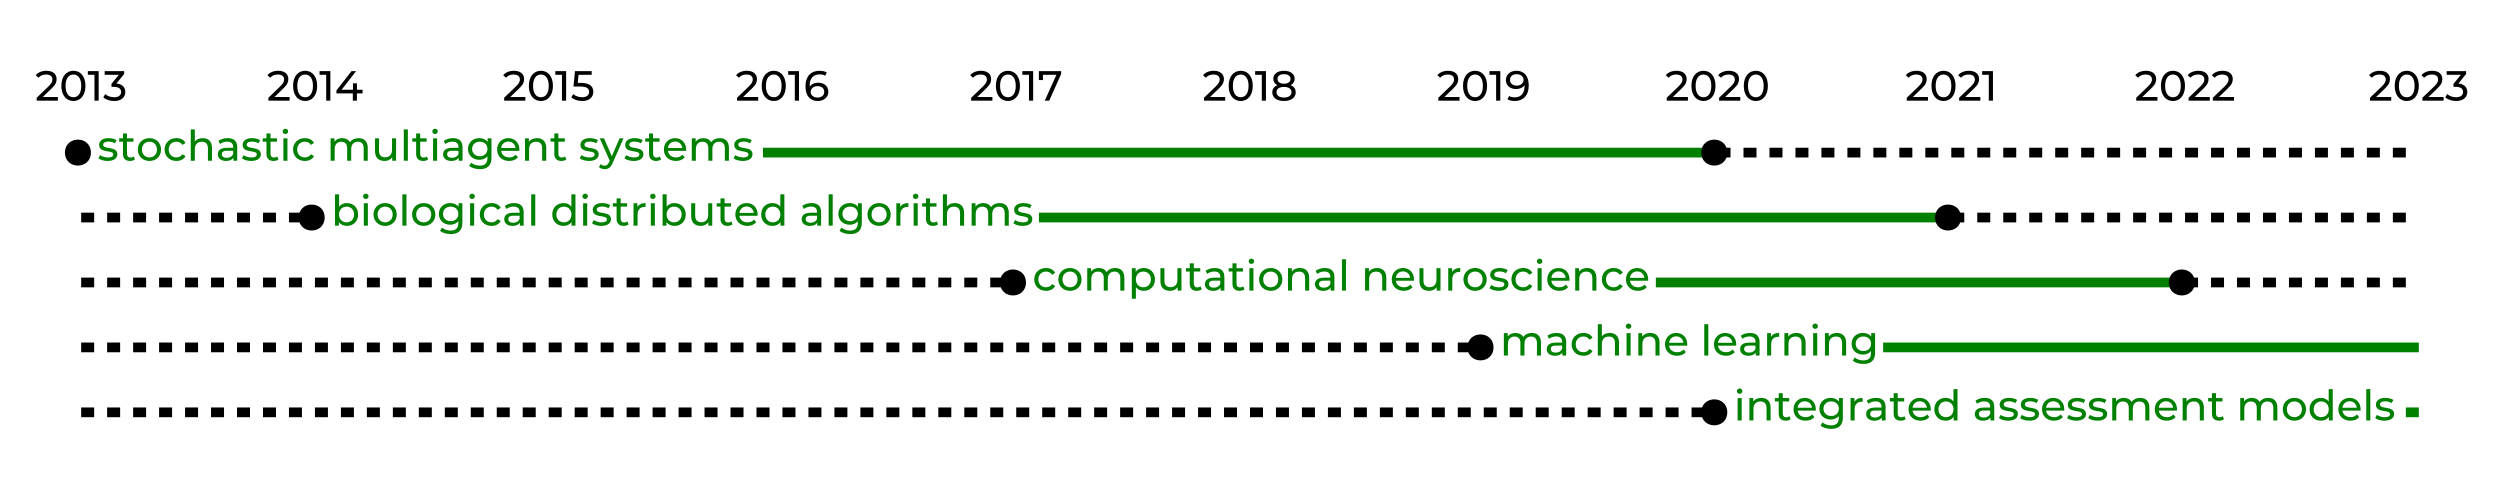
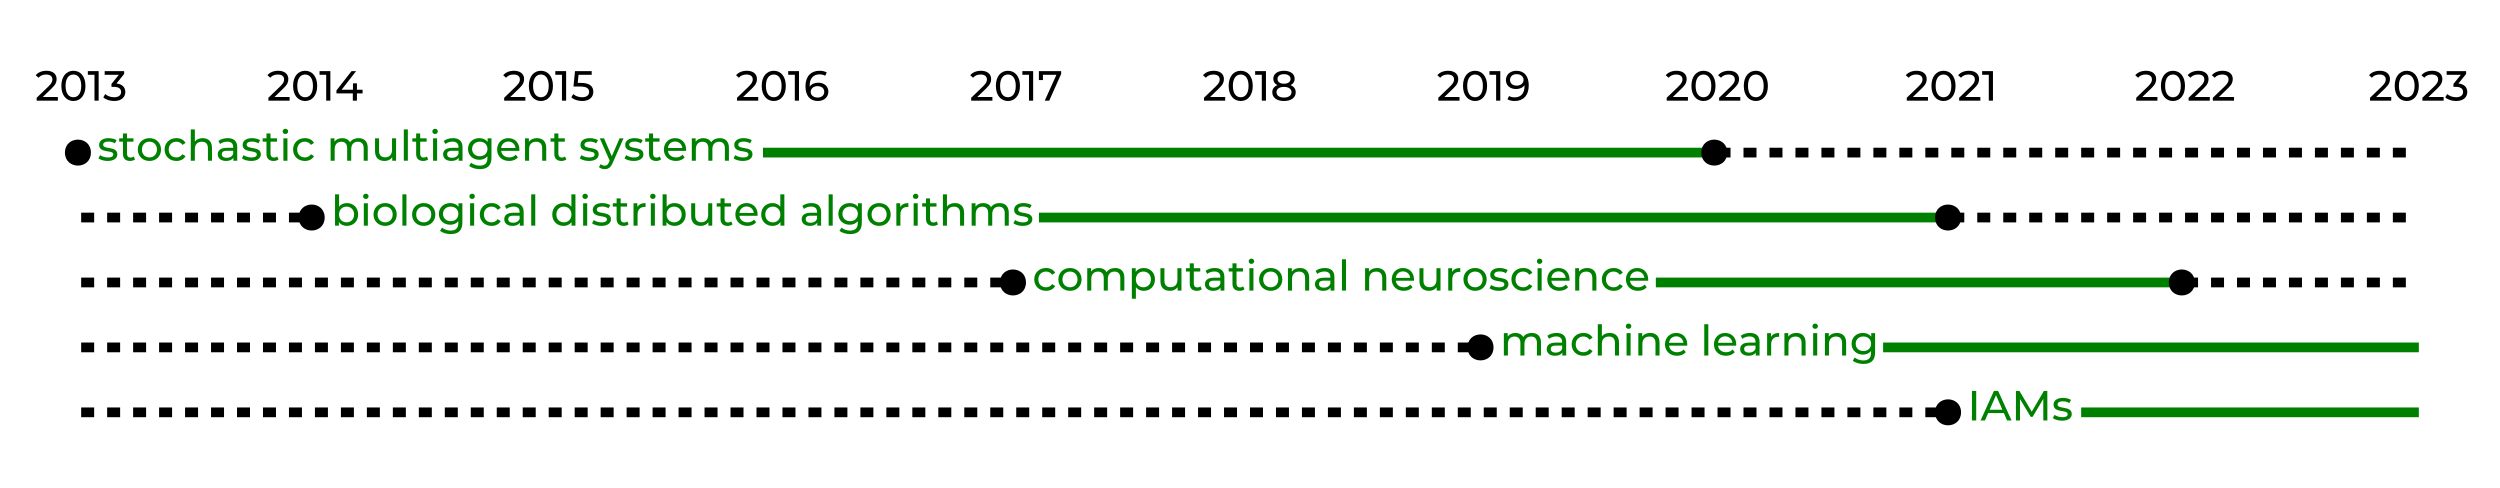
<svg xmlns="http://www.w3.org/2000/svg" xmlns:xlink="http://www.w3.org/1999/xlink" width="770pt" height="150pt" viewBox="0 0 770 150" version="1.1">
  <defs>
    <g>
      <symbol overflow="visible" id="glyph0-0">
        <path style="stroke:none;" d="M 7.109 0 L 7.109 -9.094 L 0.516 -9.094 L 0.516 0 Z M 1.562 -8.188 L 6.078 -8.188 L 6.078 -0.906 L 1.562 -0.906 Z M 1.562 -8.188 " />
      </symbol>
      <symbol overflow="visible" id="glyph0-1">
        <path style="stroke:none;" d="M 5.141 -3.812 C 6.375 -4.984 6.625 -5.781 6.625 -6.672 C 6.625 -8.234 5.406 -9.203 3.516 -9.203 C 2.094 -9.203 0.891 -8.703 0.188 -7.828 L 1.062 -7.062 C 1.625 -7.734 2.422 -8.047 3.391 -8.047 C 4.672 -8.047 5.328 -7.469 5.328 -6.531 C 5.328 -5.969 5.141 -5.391 4.188 -4.453 L 0.484 -0.891 L 0.484 0 L 7.016 0 L 7.016 -1.125 L 2.359 -1.125 Z M 5.141 -3.812 " />
      </symbol>
      <symbol overflow="visible" id="glyph0-2">
        <path style="stroke:none;" d="M 4.344 0.109 C 6.469 0.109 8.047 -1.594 8.047 -4.547 C 8.047 -7.516 6.469 -9.203 4.344 -9.203 C 2.203 -9.203 0.625 -7.516 0.625 -4.547 C 0.625 -1.594 2.203 0.109 4.344 0.109 Z M 4.344 -1.047 C 2.906 -1.047 1.922 -2.219 1.922 -4.547 C 1.922 -6.875 2.906 -8.047 4.344 -8.047 C 5.766 -8.047 6.75 -6.875 6.75 -4.547 C 6.75 -2.219 5.766 -1.047 4.344 -1.047 Z M 4.344 -1.047 " />
      </symbol>
      <symbol overflow="visible" id="glyph0-3">
        <path style="stroke:none;" d="M 0.109 -7.969 L 2.156 -7.969 L 2.156 0 L 3.438 0 L 3.438 -9.094 L 0.109 -9.094 Z M 0.109 -7.969 " />
      </symbol>
      <symbol overflow="visible" id="glyph0-4">
        <path style="stroke:none;" d="M 6.484 -8.219 L 6.484 -9.094 L 0.484 -9.094 L 0.484 -7.969 L 4.859 -7.969 L 2.578 -5.156 L 2.578 -4.25 L 3.297 -4.25 C 4.859 -4.25 5.547 -3.625 5.547 -2.672 C 5.547 -1.672 4.766 -1.047 3.406 -1.047 C 2.281 -1.047 1.281 -1.453 0.656 -2.031 L 0.062 -1 C 0.828 -0.312 2.109 0.109 3.406 0.109 C 5.719 0.109 6.844 -1.141 6.844 -2.672 C 6.844 -4.078 5.922 -5.109 4.109 -5.281 Z M 6.484 -8.219 " />
      </symbol>
      <symbol overflow="visible" id="glyph0-5">
        <path style="stroke:none;" d="M 6.812 -3.359 L 6.812 -5.328 L 5.594 -5.328 L 5.594 -3.359 L 2.094 -3.359 L 6.547 -9.094 L 5.141 -9.094 L 0.5 -3.141 L 0.5 -2.234 L 5.547 -2.234 L 5.547 0 L 6.812 0 L 6.812 -2.234 L 8.547 -2.234 L 8.547 -3.359 Z M 6.812 -3.359 " />
      </symbol>
      <symbol overflow="visible" id="glyph0-6">
        <path style="stroke:none;" d="M 2.203 -5.469 L 2.453 -7.969 L 6.5 -7.969 L 6.5 -9.094 L 1.359 -9.094 L 0.891 -4.344 L 2.953 -4.344 C 5.062 -4.344 5.703 -3.703 5.703 -2.672 C 5.703 -1.688 4.922 -1.047 3.547 -1.047 C 2.438 -1.047 1.438 -1.453 0.812 -2.031 L 0.219 -1 C 1 -0.312 2.281 0.109 3.562 0.109 C 5.891 0.109 7 -1.156 7 -2.734 C 7 -4.344 5.938 -5.469 3.219 -5.469 Z M 2.203 -5.469 " />
      </symbol>
      <symbol overflow="visible" id="glyph0-7">
        <path style="stroke:none;" d="M 4.547 -5.531 C 3.422 -5.531 2.453 -5.109 1.938 -4.328 C 1.922 -4.453 1.922 -4.547 1.922 -4.656 C 1.922 -6.922 3.109 -8.094 4.953 -8.094 C 5.609 -8.094 6.234 -7.969 6.688 -7.656 L 7.188 -8.672 C 6.609 -9.031 5.781 -9.203 4.922 -9.203 C 2.375 -9.203 0.625 -7.547 0.625 -4.438 C 0.625 -1.531 2 0.109 4.453 0.109 C 6.25 0.109 7.672 -1.016 7.672 -2.766 C 7.672 -4.453 6.359 -5.531 4.547 -5.531 Z M 4.391 -0.953 C 2.984 -0.953 2.234 -1.766 2.234 -2.703 C 2.234 -3.703 3.094 -4.469 4.328 -4.469 C 5.609 -4.469 6.406 -3.781 6.406 -2.719 C 6.406 -1.641 5.578 -0.953 4.391 -0.953 Z M 4.391 -0.953 " />
      </symbol>
      <symbol overflow="visible" id="glyph0-8">
        <path style="stroke:none;" d="M 0.391 -6.344 L 1.641 -6.344 L 1.641 -7.969 L 5.797 -7.969 L 2.203 0 L 3.578 0 L 7.25 -8.219 L 7.25 -9.094 L 0.391 -9.094 Z M 0.391 -6.344 " />
      </symbol>
      <symbol overflow="visible" id="glyph0-9">
        <path style="stroke:none;" d="M 6.188 -4.766 C 7.016 -5.156 7.469 -5.844 7.469 -6.734 C 7.469 -8.25 6.156 -9.203 4.172 -9.203 C 2.203 -9.203 0.891 -8.25 0.891 -6.734 C 0.891 -5.844 1.344 -5.156 2.172 -4.766 C 1.141 -4.375 0.578 -3.609 0.578 -2.578 C 0.578 -0.922 1.969 0.109 4.172 0.109 C 6.391 0.109 7.797 -0.922 7.797 -2.578 C 7.797 -3.609 7.234 -4.375 6.188 -4.766 Z M 4.172 -8.156 C 5.391 -8.156 6.203 -7.594 6.203 -6.688 C 6.203 -5.781 5.438 -5.219 4.172 -5.219 C 2.922 -5.219 2.188 -5.781 2.188 -6.688 C 2.188 -7.594 2.953 -8.156 4.172 -8.156 Z M 4.172 -0.953 C 2.734 -0.953 1.875 -1.594 1.875 -2.609 C 1.875 -3.609 2.734 -4.234 4.172 -4.234 C 5.609 -4.234 6.5 -3.609 6.5 -2.609 C 6.5 -1.594 5.609 -0.953 4.172 -0.953 Z M 4.172 -0.953 " />
      </symbol>
      <symbol overflow="visible" id="glyph0-10">
        <path style="stroke:none;" d="M 3.578 -9.203 C 1.766 -9.203 0.359 -8.094 0.359 -6.328 C 0.359 -4.656 1.656 -3.578 3.469 -3.578 C 4.609 -3.578 5.562 -3.984 6.094 -4.766 L 6.094 -4.453 C 6.094 -2.172 4.922 -1.016 3.078 -1.016 C 2.422 -1.016 1.812 -1.125 1.328 -1.438 L 0.828 -0.422 C 1.422 -0.062 2.234 0.109 3.094 0.109 C 5.641 0.109 7.391 -1.562 7.391 -4.672 C 7.391 -7.562 6.016 -9.203 3.578 -9.203 Z M 3.688 -4.625 C 2.422 -4.625 1.625 -5.312 1.625 -6.391 C 1.625 -7.469 2.438 -8.156 3.625 -8.156 C 5.047 -8.156 5.797 -7.328 5.797 -6.391 C 5.797 -5.391 4.938 -4.625 3.688 -4.625 Z M 3.688 -4.625 " />
      </symbol>
      <symbol overflow="visible" id="glyph0-11">
        <path style="stroke:none;" d="M 3.156 0.078 C 4.984 0.078 6.141 -0.719 6.141 -1.969 C 6.141 -4.641 1.766 -3.312 1.766 -4.938 C 1.766 -5.484 2.297 -5.891 3.391 -5.891 C 4.062 -5.891 4.766 -5.75 5.375 -5.344 L 5.922 -6.328 C 5.312 -6.719 4.297 -6.953 3.406 -6.953 C 1.641 -6.953 0.531 -6.125 0.531 -4.891 C 0.531 -2.141 4.891 -3.484 4.891 -1.938 C 4.891 -1.359 4.406 -1 3.25 -1 C 2.359 -1 1.422 -1.297 0.828 -1.719 L 0.312 -0.734 C 0.891 -0.266 2.016 0.078 3.156 0.078 Z M 3.156 0.078 " />
      </symbol>
      <symbol overflow="visible" id="glyph0-12">
        <path style="stroke:none;" d="M 4.672 -1.297 C 4.406 -1.094 4.062 -0.969 3.688 -0.969 C 3 -0.969 2.609 -1.391 2.609 -2.125 L 2.609 -5.859 L 4.594 -5.859 L 4.594 -6.891 L 2.609 -6.891 L 2.609 -8.391 L 1.359 -8.391 L 1.359 -6.891 L 0.188 -6.891 L 0.188 -5.859 L 1.359 -5.859 L 1.359 -2.078 C 1.359 -0.688 2.156 0.078 3.547 0.078 C 4.109 0.078 4.688 -0.078 5.062 -0.406 Z M 4.672 -1.297 " />
      </symbol>
      <symbol overflow="visible" id="glyph0-13">
        <path style="stroke:none;" d="M 4.141 0.078 C 6.203 0.078 7.703 -1.391 7.703 -3.438 C 7.703 -5.5 6.203 -6.953 4.141 -6.953 C 2.062 -6.953 0.547 -5.5 0.547 -3.438 C 0.547 -1.391 2.062 0.078 4.141 0.078 Z M 4.141 -1.016 C 2.812 -1.016 1.812 -1.969 1.812 -3.438 C 1.812 -4.906 2.812 -5.859 4.141 -5.859 C 5.453 -5.859 6.453 -4.906 6.453 -3.438 C 6.453 -1.969 5.453 -1.016 4.141 -1.016 Z M 4.141 -1.016 " />
      </symbol>
      <symbol overflow="visible" id="glyph0-14">
        <path style="stroke:none;" d="M 4.188 0.078 C 5.422 0.078 6.453 -0.438 7 -1.406 L 6.047 -2 C 5.609 -1.328 4.922 -1.016 4.172 -1.016 C 2.828 -1.016 1.812 -1.953 1.812 -3.438 C 1.812 -4.906 2.828 -5.859 4.172 -5.859 C 4.922 -5.859 5.609 -5.547 6.047 -4.875 L 7 -5.484 C 6.453 -6.453 5.422 -6.953 4.188 -6.953 C 2.062 -6.953 0.547 -5.5 0.547 -3.438 C 0.547 -1.391 2.062 0.078 4.188 0.078 Z M 4.188 0.078 " />
      </symbol>
      <symbol overflow="visible" id="glyph0-15">
        <path style="stroke:none;" d="M 4.859 -6.953 C 3.812 -6.953 2.953 -6.578 2.438 -5.922 L 2.438 -9.641 L 1.188 -9.641 L 1.188 0 L 2.438 0 L 2.438 -3.547 C 2.438 -5.047 3.281 -5.844 4.609 -5.844 C 5.797 -5.844 6.469 -5.172 6.469 -3.828 L 6.469 0 L 7.719 0 L 7.719 -3.969 C 7.719 -6 6.531 -6.953 4.859 -6.953 Z M 4.859 -6.953 " />
      </symbol>
      <symbol overflow="visible" id="glyph0-16">
        <path style="stroke:none;" d="M 3.688 -6.953 C 2.594 -6.953 1.562 -6.641 0.844 -6.078 L 1.359 -5.141 C 1.891 -5.594 2.734 -5.875 3.547 -5.875 C 4.781 -5.875 5.391 -5.266 5.391 -4.219 L 5.391 -3.969 L 3.422 -3.969 C 1.359 -3.969 0.656 -3.062 0.656 -1.953 C 0.656 -0.75 1.641 0.078 3.203 0.078 C 4.281 0.078 5.047 -0.281 5.453 -0.906 L 5.453 0 L 6.641 0 L 6.641 -4.156 C 6.641 -6.047 5.578 -6.953 3.688 -6.953 Z M 3.406 -0.891 C 2.453 -0.891 1.891 -1.312 1.891 -2 C 1.891 -2.594 2.234 -3.062 3.469 -3.062 L 5.391 -3.062 L 5.391 -2.109 C 5.078 -1.312 4.344 -0.891 3.406 -0.891 Z M 3.406 -0.891 " />
      </symbol>
      <symbol overflow="visible" id="glyph0-17">
        <path style="stroke:none;" d="M 1.812 -8.219 C 2.297 -8.219 2.656 -8.578 2.656 -9.047 C 2.656 -9.484 2.281 -9.844 1.812 -9.844 C 1.328 -9.844 0.969 -9.484 0.969 -9.016 C 0.969 -8.562 1.328 -8.219 1.812 -8.219 Z M 2.438 0 L 2.438 -6.891 L 1.188 -6.891 L 1.188 0 Z M 2.438 0 " />
      </symbol>
      <symbol overflow="visible" id="glyph0-18">
        <path style="stroke:none;" d="" />
      </symbol>
      <symbol overflow="visible" id="glyph0-19">
        <path style="stroke:none;" d="M 9.797 -6.953 C 8.625 -6.953 7.672 -6.469 7.156 -5.688 C 6.688 -6.531 5.812 -6.953 4.766 -6.953 C 3.719 -6.953 2.875 -6.562 2.375 -5.859 L 2.375 -6.891 L 1.188 -6.891 L 1.188 0 L 2.438 0 L 2.438 -3.547 C 2.438 -5.047 3.25 -5.844 4.5 -5.844 C 5.625 -5.844 6.281 -5.172 6.281 -3.828 L 6.281 0 L 7.531 0 L 7.531 -3.547 C 7.531 -5.047 8.344 -5.844 9.594 -5.844 C 10.719 -5.844 11.375 -5.172 11.375 -3.828 L 11.375 0 L 12.625 0 L 12.625 -3.969 C 12.625 -6 11.484 -6.953 9.797 -6.953 Z M 9.797 -6.953 " />
      </symbol>
      <symbol overflow="visible" id="glyph0-20">
        <path style="stroke:none;" d="M 6.359 -3.328 C 6.359 -1.844 5.531 -1.047 4.219 -1.047 C 3.047 -1.047 2.359 -1.719 2.359 -3.062 L 2.359 -6.891 L 1.125 -6.891 L 1.125 -2.922 C 1.125 -0.891 2.297 0.078 4.078 0.078 C 5.062 0.078 5.922 -0.328 6.422 -1.047 L 6.422 0 L 7.609 0 L 7.609 -6.891 L 6.359 -6.891 Z M 6.359 -3.328 " />
      </symbol>
      <symbol overflow="visible" id="glyph0-21">
        <path style="stroke:none;" d="M 2.438 0 L 2.438 -9.641 L 1.188 -9.641 L 1.188 0 Z M 2.438 0 " />
      </symbol>
      <symbol overflow="visible" id="glyph0-22">
        <path style="stroke:none;" d="M 6.594 -5.828 C 6 -6.578 5.062 -6.953 4.047 -6.953 C 2.047 -6.953 0.547 -5.609 0.547 -3.625 C 0.547 -1.641 2.047 -0.281 4.047 -0.281 C 5.031 -0.281 5.922 -0.641 6.531 -1.359 L 6.531 -0.812 C 6.531 0.75 5.781 1.516 4.156 1.516 C 3.141 1.516 2.141 1.156 1.516 0.609 L 0.906 1.578 C 1.656 2.25 2.938 2.594 4.203 2.594 C 6.531 2.594 7.781 1.5 7.781 -0.938 L 7.781 -6.891 L 6.594 -6.891 Z M 4.188 -1.375 C 2.797 -1.375 1.812 -2.297 1.812 -3.625 C 1.812 -4.969 2.797 -5.859 4.188 -5.859 C 5.562 -5.859 6.547 -4.969 6.547 -3.625 C 6.547 -2.297 5.562 -1.375 4.188 -1.375 Z M 4.188 -1.375 " />
      </symbol>
      <symbol overflow="visible" id="glyph0-23">
        <path style="stroke:none;" d="M 7.406 -3.406 C 7.406 -5.531 6 -6.953 4 -6.953 C 2.016 -6.953 0.547 -5.484 0.547 -3.438 C 0.547 -1.391 2.031 0.078 4.25 0.078 C 5.391 0.078 6.344 -0.312 6.969 -1.047 L 6.281 -1.844 C 5.766 -1.281 5.094 -1.016 4.297 -1.016 C 2.922 -1.016 1.953 -1.812 1.797 -3.031 L 7.391 -3.031 C 7.391 -3.141 7.406 -3.297 7.406 -3.406 Z M 4 -5.906 C 5.219 -5.906 6.078 -5.078 6.219 -3.922 L 1.797 -3.922 C 1.922 -5.094 2.812 -5.906 4 -5.906 Z M 4 -5.906 " />
      </symbol>
      <symbol overflow="visible" id="glyph0-24">
        <path style="stroke:none;" d="M 4.859 -6.953 C 3.766 -6.953 2.891 -6.547 2.375 -5.844 L 2.375 -6.891 L 1.188 -6.891 L 1.188 0 L 2.438 0 L 2.438 -3.547 C 2.438 -5.047 3.281 -5.844 4.609 -5.844 C 5.797 -5.844 6.469 -5.172 6.469 -3.828 L 6.469 0 L 7.719 0 L 7.719 -3.969 C 7.719 -6 6.531 -6.953 4.859 -6.953 Z M 4.859 -6.953 " />
      </symbol>
      <symbol overflow="visible" id="glyph0-25">
        <path style="stroke:none;" d="M 3.672 -1.375 L 1.281 -6.891 L -0.031 -6.891 L 3.016 -0.016 L 2.797 0.469 C 2.453 1.266 2.078 1.531 1.484 1.531 C 1.016 1.531 0.578 1.359 0.25 1.031 L -0.281 1.969 C 0.141 2.375 0.812 2.594 1.484 2.594 C 2.531 2.594 3.328 2.141 3.938 0.688 L 7.281 -6.891 L 6.062 -6.891 Z M 3.672 -1.375 " />
      </symbol>
      <symbol overflow="visible" id="glyph0-26">
        <path style="stroke:none;" d="M 4.844 -6.953 C 3.859 -6.953 3 -6.594 2.438 -5.844 L 2.438 -9.641 L 1.188 -9.641 L 1.188 0 L 2.375 0 L 2.375 -1.094 C 2.938 -0.312 3.828 0.078 4.844 0.078 C 6.844 0.078 8.312 -1.344 8.312 -3.438 C 8.312 -5.547 6.844 -6.953 4.844 -6.953 Z M 4.734 -1.016 C 3.422 -1.016 2.422 -1.969 2.422 -3.438 C 2.422 -4.906 3.422 -5.859 4.734 -5.859 C 6.062 -5.859 7.062 -4.906 7.062 -3.438 C 7.062 -1.969 6.062 -1.016 4.734 -1.016 Z M 4.734 -1.016 " />
      </symbol>
      <symbol overflow="visible" id="glyph0-27">
        <path style="stroke:none;" d="M 6.438 -5.844 C 5.859 -6.594 5 -6.953 4.031 -6.953 C 2.016 -6.953 0.547 -5.547 0.547 -3.438 C 0.547 -1.344 2.016 0.078 4.031 0.078 C 5.047 0.078 5.922 -0.312 6.484 -1.094 L 6.484 0 L 7.688 0 L 7.688 -9.641 L 6.438 -9.641 Z M 4.141 -1.016 C 2.812 -1.016 1.812 -1.969 1.812 -3.438 C 1.812 -4.906 2.812 -5.859 4.141 -5.859 C 5.453 -5.859 6.453 -4.906 6.453 -3.438 C 6.453 -1.969 5.453 -1.016 4.141 -1.016 Z M 4.141 -1.016 " />
      </symbol>
      <symbol overflow="visible" id="glyph0-28">
        <path style="stroke:none;" d="M 2.375 -6.891 L 1.188 -6.891 L 1.188 0 L 2.438 0 L 2.438 -3.438 C 2.438 -4.938 3.266 -5.766 4.609 -5.766 C 4.688 -5.766 4.781 -5.766 4.891 -5.75 L 4.891 -6.953 C 3.672 -6.953 2.828 -6.531 2.375 -5.734 Z M 2.375 -6.891 " />
      </symbol>
      <symbol overflow="visible" id="glyph0-29">
        <path style="stroke:none;" d="M 4.844 -6.953 C 3.828 -6.953 2.938 -6.562 2.375 -5.797 L 2.375 -6.891 L 1.188 -6.891 L 1.188 2.516 L 2.438 2.516 L 2.438 -1.047 C 3 -0.297 3.859 0.078 4.844 0.078 C 6.844 0.078 8.312 -1.328 8.312 -3.438 C 8.312 -5.547 6.844 -6.953 4.844 -6.953 Z M 4.734 -1.016 C 3.422 -1.016 2.422 -1.969 2.422 -3.438 C 2.422 -4.906 3.422 -5.859 4.734 -5.859 C 6.062 -5.859 7.062 -4.906 7.062 -3.438 C 7.062 -1.969 6.062 -1.016 4.734 -1.016 Z M 4.734 -1.016 " />
      </symbol>
+       <symbol overflow="visible" id="glyph0-30">
+         <path style="stroke:none;" d="M 2.672 0 L 2.672 -9.094 L 1.359 -9.094 L 1.359 0 Z M 2.672 0 " />
+       </symbol>
+       <symbol overflow="visible" id="glyph0-31">
+         <path style="stroke:none;" d="M 9.531 0 L 5.391 -9.094 L 4.109 -9.094 L -0.016 0 L 1.328 0 L 2.328 -2.281 L 7.156 -2.281 L 8.156 0 Z M 4.75 -7.781 L 6.703 -3.312 L 2.781 -3.312 Z M 4.75 -7.781 " />
+       </symbol>
+       <symbol overflow="visible" id="glyph0-32">
+         <path style="stroke:none;" d="M 11.031 -9.094 L 9.969 -9.094 L 6.234 -2.703 L 2.438 -9.094 L 1.359 -9.094 L 1.359 0 L 2.609 0 L 2.609 -6.594 L 5.906 -1.109 L 6.5 -1.109 L 9.781 -6.625 L 9.797 0 L 11.047 0 Z M 11.031 -9.094 " />
+       </symbol>
    </g>
  </defs>
-   <g id="surface11">
+   <g id="surface6">
    <rect x="0" y="0" width="770" height="150" style="fill:rgb(100%,100%,100%);fill-opacity:1;stroke:none;" />
    <g style="fill:rgb(0%,0%,0%);fill-opacity:1;">
      <use xlink:href="#glyph0-1" x="10.81" y="31" />
      <use xlink:href="#glyph0-2" x="18.273" y="31" />
      <use xlink:href="#glyph0-3" x="26.944" y="31" />
      <use xlink:href="#glyph0-4" x="31.753" y="31" />
    </g>
    <g style="fill:rgb(0%,0%,0%);fill-opacity:1;">
      <use xlink:href="#glyph0-1" x="82.18" y="31" />
      <use xlink:href="#glyph0-2" x="89.642" y="31" />
      <use xlink:href="#glyph0-3" x="98.313" y="31" />
      <use xlink:href="#glyph0-5" x="103.123" y="31" />
    </g>
    <g style="fill:rgb(0%,0%,0%);fill-opacity:1;">
      <use xlink:href="#glyph0-1" x="154.798" y="31" />
      <use xlink:href="#glyph0-2" x="162.26" y="31" />
      <use xlink:href="#glyph0-3" x="170.93" y="31" />
      <use xlink:href="#glyph0-6" x="175.74" y="31" />
    </g>
    <g style="fill:rgb(0%,0%,0%);fill-opacity:1;">
      <use xlink:href="#glyph0-1" x="226.518" y="31" />
      <use xlink:href="#glyph0-2" x="233.98" y="31" />
      <use xlink:href="#glyph0-3" x="242.651" y="31" />
      <use xlink:href="#glyph0-7" x="247.461" y="31" />
    </g>
    <g style="fill:rgb(0%,0%,0%);fill-opacity:1;">
      <use xlink:href="#glyph0-1" x="298.642" y="31" />
      <use xlink:href="#glyph0-2" x="306.103" y="31" />
      <use xlink:href="#glyph0-3" x="314.774" y="31" />
      <use xlink:href="#glyph0-8" x="319.584" y="31" />
    </g>
    <g style="fill:rgb(0%,0%,0%);fill-opacity:1;">
      <use xlink:href="#glyph0-1" x="370.342" y="31" />
      <use xlink:href="#glyph0-2" x="377.805" y="31" />
      <use xlink:href="#glyph0-3" x="386.476" y="31" />
      <use xlink:href="#glyph0-9" x="391.286" y="31" />
    </g>
    <g style="fill:rgb(0%,0%,0%);fill-opacity:1;">
      <use xlink:href="#glyph0-1" x="442.518" y="31" />
      <use xlink:href="#glyph0-2" x="449.98" y="31" />
      <use xlink:href="#glyph0-3" x="458.651" y="31" />
      <use xlink:href="#glyph0-10" x="463.461" y="31" />
    </g>
    <g style="fill:rgb(0%,0%,0%);fill-opacity:1;">
      <use xlink:href="#glyph0-1" x="512.867" y="31" />
      <use xlink:href="#glyph0-2" x="520.329" y="31" />
      <use xlink:href="#glyph0-1" x="529" y="31" />
      <use xlink:href="#glyph0-2" x="536.462" y="31" />
    </g>
    <g style="fill:rgb(0%,0%,0%);fill-opacity:1;">
      <use xlink:href="#glyph0-1" x="586.798" y="31" />
      <use xlink:href="#glyph0-2" x="594.26" y="31" />
      <use xlink:href="#glyph0-1" x="602.931" y="31" />
      <use xlink:href="#glyph0-3" x="610.393" y="31" />
    </g>
    <g style="fill:rgb(0%,0%,0%);fill-opacity:1;">
      <use xlink:href="#glyph0-1" x="657.471" y="31" />
      <use xlink:href="#glyph0-2" x="664.933" y="31" />
      <use xlink:href="#glyph0-1" x="673.605" y="31" />
      <use xlink:href="#glyph0-1" x="681.067" y="31" />
    </g>
    <g style="fill:rgb(0%,0%,0%);fill-opacity:1;">
      <use xlink:href="#glyph0-1" x="729.485" y="31" />
      <use xlink:href="#glyph0-2" x="736.947" y="31" />
      <use xlink:href="#glyph0-1" x="745.617" y="31" />
      <use xlink:href="#glyph0-4" x="753.08" y="31" />
    </g>
    <path style="fill:none;stroke-width:3;stroke-linecap:butt;stroke-linejoin:miter;stroke:rgb(0%,0%,0%);stroke-opacity:1;stroke-dasharray:4,4;stroke-miterlimit:10;" d="M 25 47 L 25 47 " />
    <path style=" stroke:none;fill-rule:nonzero;fill:rgb(0%,0%,0%);fill-opacity:1;" d="M 28 47 C 28 52.332 20 52.332 20 47 C 20 41.668 28 41.668 28 47 " />
    <g style="fill:rgb(0%,50.196%,0%);fill-opacity:1;">
      <use xlink:href="#glyph0-11" x="30" y="49.5" />
      <use xlink:href="#glyph0-12" x="36.513" y="49.5" />
      <use xlink:href="#glyph0-13" x="41.895" y="49.5" />
      <use xlink:href="#glyph0-14" x="50.15" y="49.5" />
      <use xlink:href="#glyph0-15" x="57.573" y="49.5" />
      <use xlink:href="#glyph0-16" x="66.426" y="49.5" />
      <use xlink:href="#glyph0-11" x="74.2" y="49.5" />
      <use xlink:href="#glyph0-12" x="80.713" y="49.5" />
      <use xlink:href="#glyph0-17" x="86.095" y="49.5" />
      <use xlink:href="#glyph0-14" x="89.722" y="49.5" />
      <use xlink:href="#glyph0-18" x="97.145" y="49.5" />
      <use xlink:href="#glyph0-19" x="100.642" y="49.5" />
      <use xlink:href="#glyph0-20" x="114.383" y="49.5" />
      <use xlink:href="#glyph0-21" x="123.184" y="49.5" />
      <use xlink:href="#glyph0-12" x="126.811" y="49.5" />
      <use xlink:href="#glyph0-17" x="132.193" y="49.5" />
      <use xlink:href="#glyph0-16" x="135.82" y="49.5" />
      <use xlink:href="#glyph0-22" x="143.594" y="49.5" />
      <use xlink:href="#glyph0-23" x="152.564" y="49.5" />
      <use xlink:href="#glyph0-24" x="160.52" y="49.5" />
      <use xlink:href="#glyph0-12" x="169.373" y="49.5" />
      <use xlink:href="#glyph0-18" x="174.755" y="49.5" />
      <use xlink:href="#glyph0-11" x="178.252" y="49.5" />
      <use xlink:href="#glyph0-25" x="184.765" y="49.5" />
      <use xlink:href="#glyph0-11" x="192.032" y="49.5" />
      <use xlink:href="#glyph0-12" x="198.545" y="49.5" />
      <use xlink:href="#glyph0-23" x="203.927" y="49.5" />
      <use xlink:href="#glyph0-19" x="211.883" y="49.5" />
      <use xlink:href="#glyph0-11" x="225.624" y="49.5" />
    </g>
    <path style="fill:none;stroke-width:3;stroke-linecap:butt;stroke-linejoin:miter;stroke:rgb(0%,50.196%,0%);stroke-opacity:1;stroke-miterlimit:10;" d="M 235 47 L 529 47 " />
    <path style="fill:none;stroke-width:3;stroke-linecap:butt;stroke-linejoin:miter;stroke:rgb(0%,0%,0%);stroke-opacity:1;stroke-dasharray:4,4;stroke-miterlimit:10;" d="M 529 47 L 745 47 " />
    <path style=" stroke:none;fill-rule:nonzero;fill:rgb(0%,0%,0%);fill-opacity:1;" d="M 532 47 C 532 52.332 524 52.332 524 47 C 524 41.668 532 41.668 532 47 " />
    <path style="fill:none;stroke-width:3;stroke-linecap:butt;stroke-linejoin:miter;stroke:rgb(0%,0%,0%);stroke-opacity:1;stroke-dasharray:4,4;stroke-miterlimit:10;" d="M 25 67 L 97 67 " />
    <path style=" stroke:none;fill-rule:nonzero;fill:rgb(0%,0%,0%);fill-opacity:1;" d="M 100 67 C 100 72.332 92 72.332 92 67 C 92 61.668 100 61.668 100 67 " />
    <g style="fill:rgb(0%,50.196%,0%);fill-opacity:1;">
      <use xlink:href="#glyph0-26" x="102" y="69.5" />
      <use xlink:href="#glyph0-17" x="110.866" y="69.5" />
      <use xlink:href="#glyph0-13" x="114.493" y="69.5" />
      <use xlink:href="#glyph0-21" x="122.748" y="69.5" />
      <use xlink:href="#glyph0-13" x="126.375" y="69.5" />
      <use xlink:href="#glyph0-22" x="134.63" y="69.5" />
      <use xlink:href="#glyph0-17" x="143.6" y="69.5" />
      <use xlink:href="#glyph0-14" x="147.227" y="69.5" />
      <use xlink:href="#glyph0-16" x="154.65" y="69.5" />
      <use xlink:href="#glyph0-21" x="162.424" y="69.5" />
      <use xlink:href="#glyph0-18" x="166.051" y="69.5" />
      <use xlink:href="#glyph0-27" x="169.548" y="69.5" />
      <use xlink:href="#glyph0-17" x="178.414" y="69.5" />
      <use xlink:href="#glyph0-11" x="182.041" y="69.5" />
      <use xlink:href="#glyph0-12" x="188.554" y="69.5" />
      <use xlink:href="#glyph0-28" x="193.936" y="69.5" />
      <use xlink:href="#glyph0-17" x="199.266" y="69.5" />
      <use xlink:href="#glyph0-26" x="202.893" y="69.5" />
      <use xlink:href="#glyph0-20" x="211.759" y="69.5" />
      <use xlink:href="#glyph0-12" x="220.56" y="69.5" />
      <use xlink:href="#glyph0-23" x="225.942" y="69.5" />
      <use xlink:href="#glyph0-27" x="233.898" y="69.5" />
      <use xlink:href="#glyph0-18" x="242.764" y="69.5" />
      <use xlink:href="#glyph0-16" x="246.261" y="69.5" />
      <use xlink:href="#glyph0-21" x="254.035" y="69.5" />
      <use xlink:href="#glyph0-22" x="257.662" y="69.5" />
      <use xlink:href="#glyph0-13" x="266.632" y="69.5" />
      <use xlink:href="#glyph0-28" x="274.887" y="69.5" />
      <use xlink:href="#glyph0-17" x="280.217" y="69.5" />
      <use xlink:href="#glyph0-12" x="283.844" y="69.5" />
      <use xlink:href="#glyph0-15" x="289.226" y="69.5" />
      <use xlink:href="#glyph0-19" x="298.079" y="69.5" />
      <use xlink:href="#glyph0-11" x="311.82" y="69.5" />
    </g>
    <path style="fill:none;stroke-width:3;stroke-linecap:butt;stroke-linejoin:miter;stroke:rgb(0%,50.196%,0%);stroke-opacity:1;stroke-miterlimit:10;" d="M 320 67 L 601 67 " />
    <path style="fill:none;stroke-width:3;stroke-linecap:butt;stroke-linejoin:miter;stroke:rgb(0%,0%,0%);stroke-opacity:1;stroke-dasharray:4,4;stroke-miterlimit:10;" d="M 601 67 L 745 67 " />
    <path style=" stroke:none;fill-rule:nonzero;fill:rgb(0%,0%,0%);fill-opacity:1;" d="M 604 67 C 604 72.332 596 72.332 596 67 C 596 61.668 604 61.668 604 67 " />
    <path style="fill:none;stroke-width:3;stroke-linecap:butt;stroke-linejoin:miter;stroke:rgb(0%,0%,0%);stroke-opacity:1;stroke-dasharray:4,4;stroke-miterlimit:10;" d="M 25 87 L 313 87 " />
    <path style=" stroke:none;fill-rule:nonzero;fill:rgb(0%,0%,0%);fill-opacity:1;" d="M 316 87 C 316 92.332 308 92.332 308 87 C 308 81.668 316 81.668 316 87 " />
    <g style="fill:rgb(0%,50.196%,0%);fill-opacity:1;">
      <use xlink:href="#glyph0-14" x="318" y="89.5" />
      <use xlink:href="#glyph0-13" x="325.423" y="89.5" />
      <use xlink:href="#glyph0-19" x="333.678" y="89.5" />
      <use xlink:href="#glyph0-29" x="347.419" y="89.5" />
      <use xlink:href="#glyph0-20" x="356.285" y="89.5" />
      <use xlink:href="#glyph0-12" x="365.086" y="89.5" />
      <use xlink:href="#glyph0-16" x="370.468" y="89.5" />
      <use xlink:href="#glyph0-12" x="378.242" y="89.5" />
      <use xlink:href="#glyph0-17" x="383.624" y="89.5" />
      <use xlink:href="#glyph0-13" x="387.251" y="89.5" />
      <use xlink:href="#glyph0-24" x="395.506" y="89.5" />
      <use xlink:href="#glyph0-16" x="404.359" y="89.5" />
      <use xlink:href="#glyph0-21" x="412.133" y="89.5" />
      <use xlink:href="#glyph0-18" x="415.76" y="89.5" />
      <use xlink:href="#glyph0-24" x="419.257" y="89.5" />
      <use xlink:href="#glyph0-23" x="428.11" y="89.5" />
      <use xlink:href="#glyph0-20" x="436.066" y="89.5" />
      <use xlink:href="#glyph0-28" x="444.867" y="89.5" />
      <use xlink:href="#glyph0-13" x="450.197" y="89.5" />
      <use xlink:href="#glyph0-11" x="458.452" y="89.5" />
      <use xlink:href="#glyph0-14" x="464.965" y="89.5" />
      <use xlink:href="#glyph0-17" x="472.388" y="89.5" />
      <use xlink:href="#glyph0-23" x="476.015" y="89.5" />
      <use xlink:href="#glyph0-24" x="483.971" y="89.5" />
      <use xlink:href="#glyph0-14" x="492.824" y="89.5" />
      <use xlink:href="#glyph0-23" x="500.247" y="89.5" />
    </g>
    <path style="fill:none;stroke-width:3;stroke-linecap:butt;stroke-linejoin:miter;stroke:rgb(0%,50.196%,0%);stroke-opacity:1;stroke-miterlimit:10;" d="M 510 87 L 673 87 " />
    <path style="fill:none;stroke-width:3;stroke-linecap:butt;stroke-linejoin:miter;stroke:rgb(0%,0%,0%);stroke-opacity:1;stroke-dasharray:4,4;stroke-miterlimit:10;" d="M 673 87 L 745 87 " />
    <path style=" stroke:none;fill-rule:nonzero;fill:rgb(0%,0%,0%);fill-opacity:1;" d="M 676 87 C 676 92.332 668 92.332 668 87 C 668 81.668 676 81.668 676 87 " />
    <path style="fill:none;stroke-width:3;stroke-linecap:butt;stroke-linejoin:miter;stroke:rgb(0%,0%,0%);stroke-opacity:1;stroke-dasharray:4,4;stroke-miterlimit:10;" d="M 25 107 L 457 107 " />
    <path style=" stroke:none;fill-rule:nonzero;fill:rgb(0%,0%,0%);fill-opacity:1;" d="M 460 107 C 460 112.332 452 112.332 452 107 C 452 101.668 460 101.668 460 107 " />
    <g style="fill:rgb(0%,50.196%,0%);fill-opacity:1;">
      <use xlink:href="#glyph0-19" x="462" y="109.5" />
      <use xlink:href="#glyph0-16" x="475.741" y="109.5" />
      <use xlink:href="#glyph0-14" x="483.515" y="109.5" />
      <use xlink:href="#glyph0-15" x="490.938" y="109.5" />
      <use xlink:href="#glyph0-17" x="499.791" y="109.5" />
      <use xlink:href="#glyph0-24" x="503.418" y="109.5" />
      <use xlink:href="#glyph0-23" x="512.271" y="109.5" />
      <use xlink:href="#glyph0-18" x="520.227" y="109.5" />
      <use xlink:href="#glyph0-21" x="523.724" y="109.5" />
      <use xlink:href="#glyph0-23" x="527.351" y="109.5" />
      <use xlink:href="#glyph0-16" x="535.307" y="109.5" />
      <use xlink:href="#glyph0-28" x="543.081" y="109.5" />
      <use xlink:href="#glyph0-24" x="548.411" y="109.5" />
      <use xlink:href="#glyph0-17" x="557.264" y="109.5" />
      <use xlink:href="#glyph0-24" x="560.891" y="109.5" />
      <use xlink:href="#glyph0-22" x="569.744" y="109.5" />
    </g>
    <path style="fill:none;stroke-width:3;stroke-linecap:butt;stroke-linejoin:miter;stroke:rgb(0%,50.196%,0%);stroke-opacity:1;stroke-miterlimit:10;" d="M 580 107 L 745 107 " />
    <path style="fill:none;stroke-width:3;stroke-linecap:butt;stroke-linejoin:miter;stroke:rgb(0%,0%,0%);stroke-opacity:1;stroke-dasharray:4,4;stroke-miterlimit:10;" d="M 745 107 L 745 107 " />
-     <path style="fill:none;stroke-width:3;stroke-linecap:butt;stroke-linejoin:miter;stroke:rgb(0%,0%,0%);stroke-opacity:1;stroke-dasharray:4,4;stroke-miterlimit:10;" d="M 25 127 L 529 127 " />
-     <path style=" stroke:none;fill-rule:nonzero;fill:rgb(0%,0%,0%);fill-opacity:1;" d="M 532 127 C 532 132.332 524 132.332 524 127 C 524 121.668 532 121.668 532 127 " />
-     <g style="fill:rgb(0%,50.196%,0%);fill-opacity:1;">
-       <use xlink:href="#glyph0-17" x="534" y="129.5" />
-       <use xlink:href="#glyph0-24" x="537.627" y="129.5" />
-       <use xlink:href="#glyph0-12" x="546.48" y="129.5" />
-       <use xlink:href="#glyph0-23" x="551.862" y="129.5" />
-       <use xlink:href="#glyph0-22" x="559.818" y="129.5" />
-       <use xlink:href="#glyph0-28" x="568.788" y="129.5" />
-       <use xlink:href="#glyph0-16" x="574.118" y="129.5" />
-       <use xlink:href="#glyph0-12" x="581.892" y="129.5" />
-       <use xlink:href="#glyph0-23" x="587.274" y="129.5" />
-       <use xlink:href="#glyph0-27" x="595.23" y="129.5" />
-       <use xlink:href="#glyph0-18" x="604.096" y="129.5" />
-       <use xlink:href="#glyph0-16" x="607.593" y="129.5" />
-       <use xlink:href="#glyph0-11" x="615.367" y="129.5" />
-       <use xlink:href="#glyph0-11" x="621.88" y="129.5" />
-       <use xlink:href="#glyph0-23" x="628.393" y="129.5" />
-       <use xlink:href="#glyph0-11" x="636.349" y="129.5" />
-       <use xlink:href="#glyph0-11" x="642.862" y="129.5" />
-       <use xlink:href="#glyph0-19" x="649.375" y="129.5" />
-       <use xlink:href="#glyph0-23" x="663.116" y="129.5" />
-       <use xlink:href="#glyph0-24" x="671.072" y="129.5" />
-       <use xlink:href="#glyph0-12" x="679.925" y="129.5" />
-       <use xlink:href="#glyph0-18" x="685.307" y="129.5" />
-       <use xlink:href="#glyph0-19" x="688.804" y="129.5" />
-       <use xlink:href="#glyph0-13" x="702.545" y="129.5" />
-       <use xlink:href="#glyph0-27" x="710.8" y="129.5" />
-       <use xlink:href="#glyph0-23" x="719.666" y="129.5" />
-       <use xlink:href="#glyph0-21" x="727.622" y="129.5" />
-       <use xlink:href="#glyph0-11" x="731.249" y="129.5" />
-     </g>
-     <path style="fill:none;stroke-width:3;stroke-linecap:butt;stroke-linejoin:miter;stroke:rgb(0%,50.196%,0%);stroke-opacity:1;stroke-miterlimit:10;" d="M 741 127 L 745 127 " />
+     <path style="fill:none;stroke-width:3;stroke-linecap:butt;stroke-linejoin:miter;stroke:rgb(0%,0%,0%);stroke-opacity:1;stroke-dasharray:4,4;stroke-miterlimit:10;" d="M 25 127 L 601 127 " />
+     <path style=" stroke:none;fill-rule:nonzero;fill:rgb(0%,0%,0%);fill-opacity:1;" d="M 604 127 C 604 132.332 596 132.332 596 127 C 596 121.668 604 121.668 604 127 " />
+     <g style="fill:rgb(0%,50.196%,0%);fill-opacity:1;">
+       <use xlink:href="#glyph0-30" x="606" y="129.5" />
+       <use xlink:href="#glyph0-31" x="610.03" y="129.5" />
+       <use xlink:href="#glyph0-32" x="619.546" y="129.5" />
+       <use xlink:href="#glyph0-11" x="631.961" y="129.5" />
+     </g>
+     <path style="fill:none;stroke-width:3;stroke-linecap:butt;stroke-linejoin:miter;stroke:rgb(0%,50.196%,0%);stroke-opacity:1;stroke-miterlimit:10;" d="M 641 127 L 745 127 " />
    <path style="fill:none;stroke-width:3;stroke-linecap:butt;stroke-linejoin:miter;stroke:rgb(0%,0%,0%);stroke-opacity:1;stroke-dasharray:4,4;stroke-miterlimit:10;" d="M 745 127 L 745 127 " />
  </g>
</svg>
